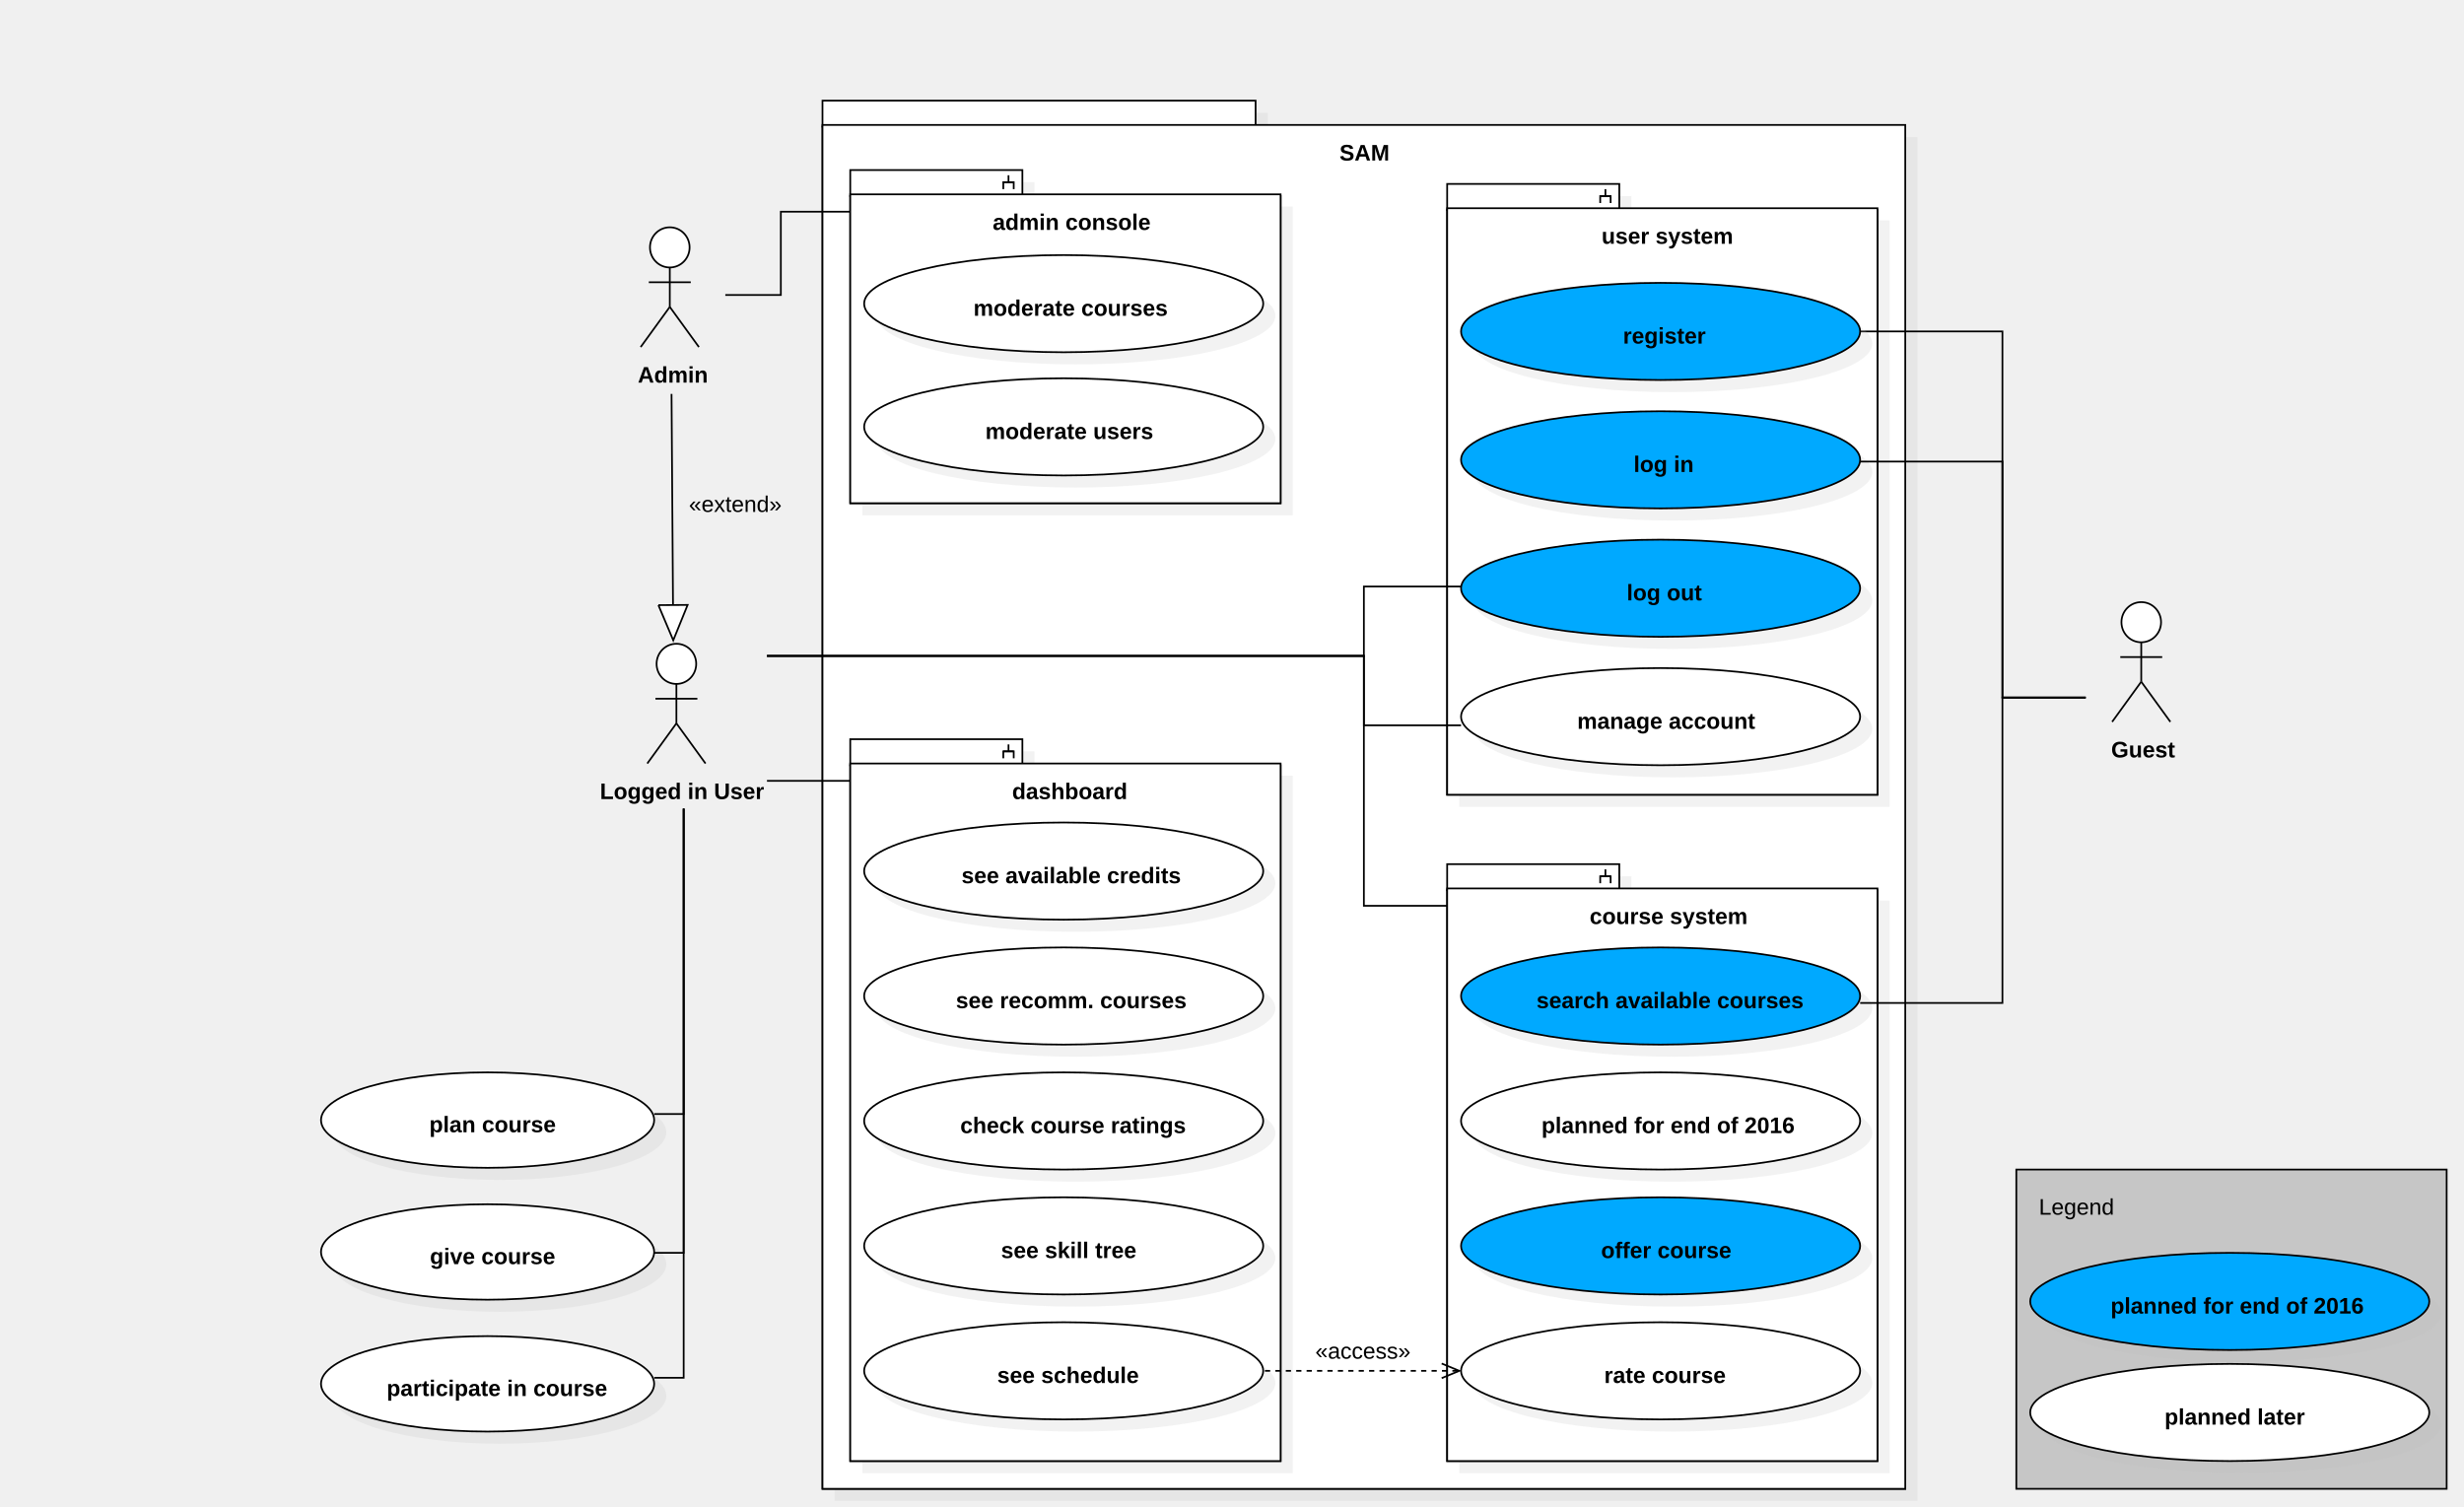
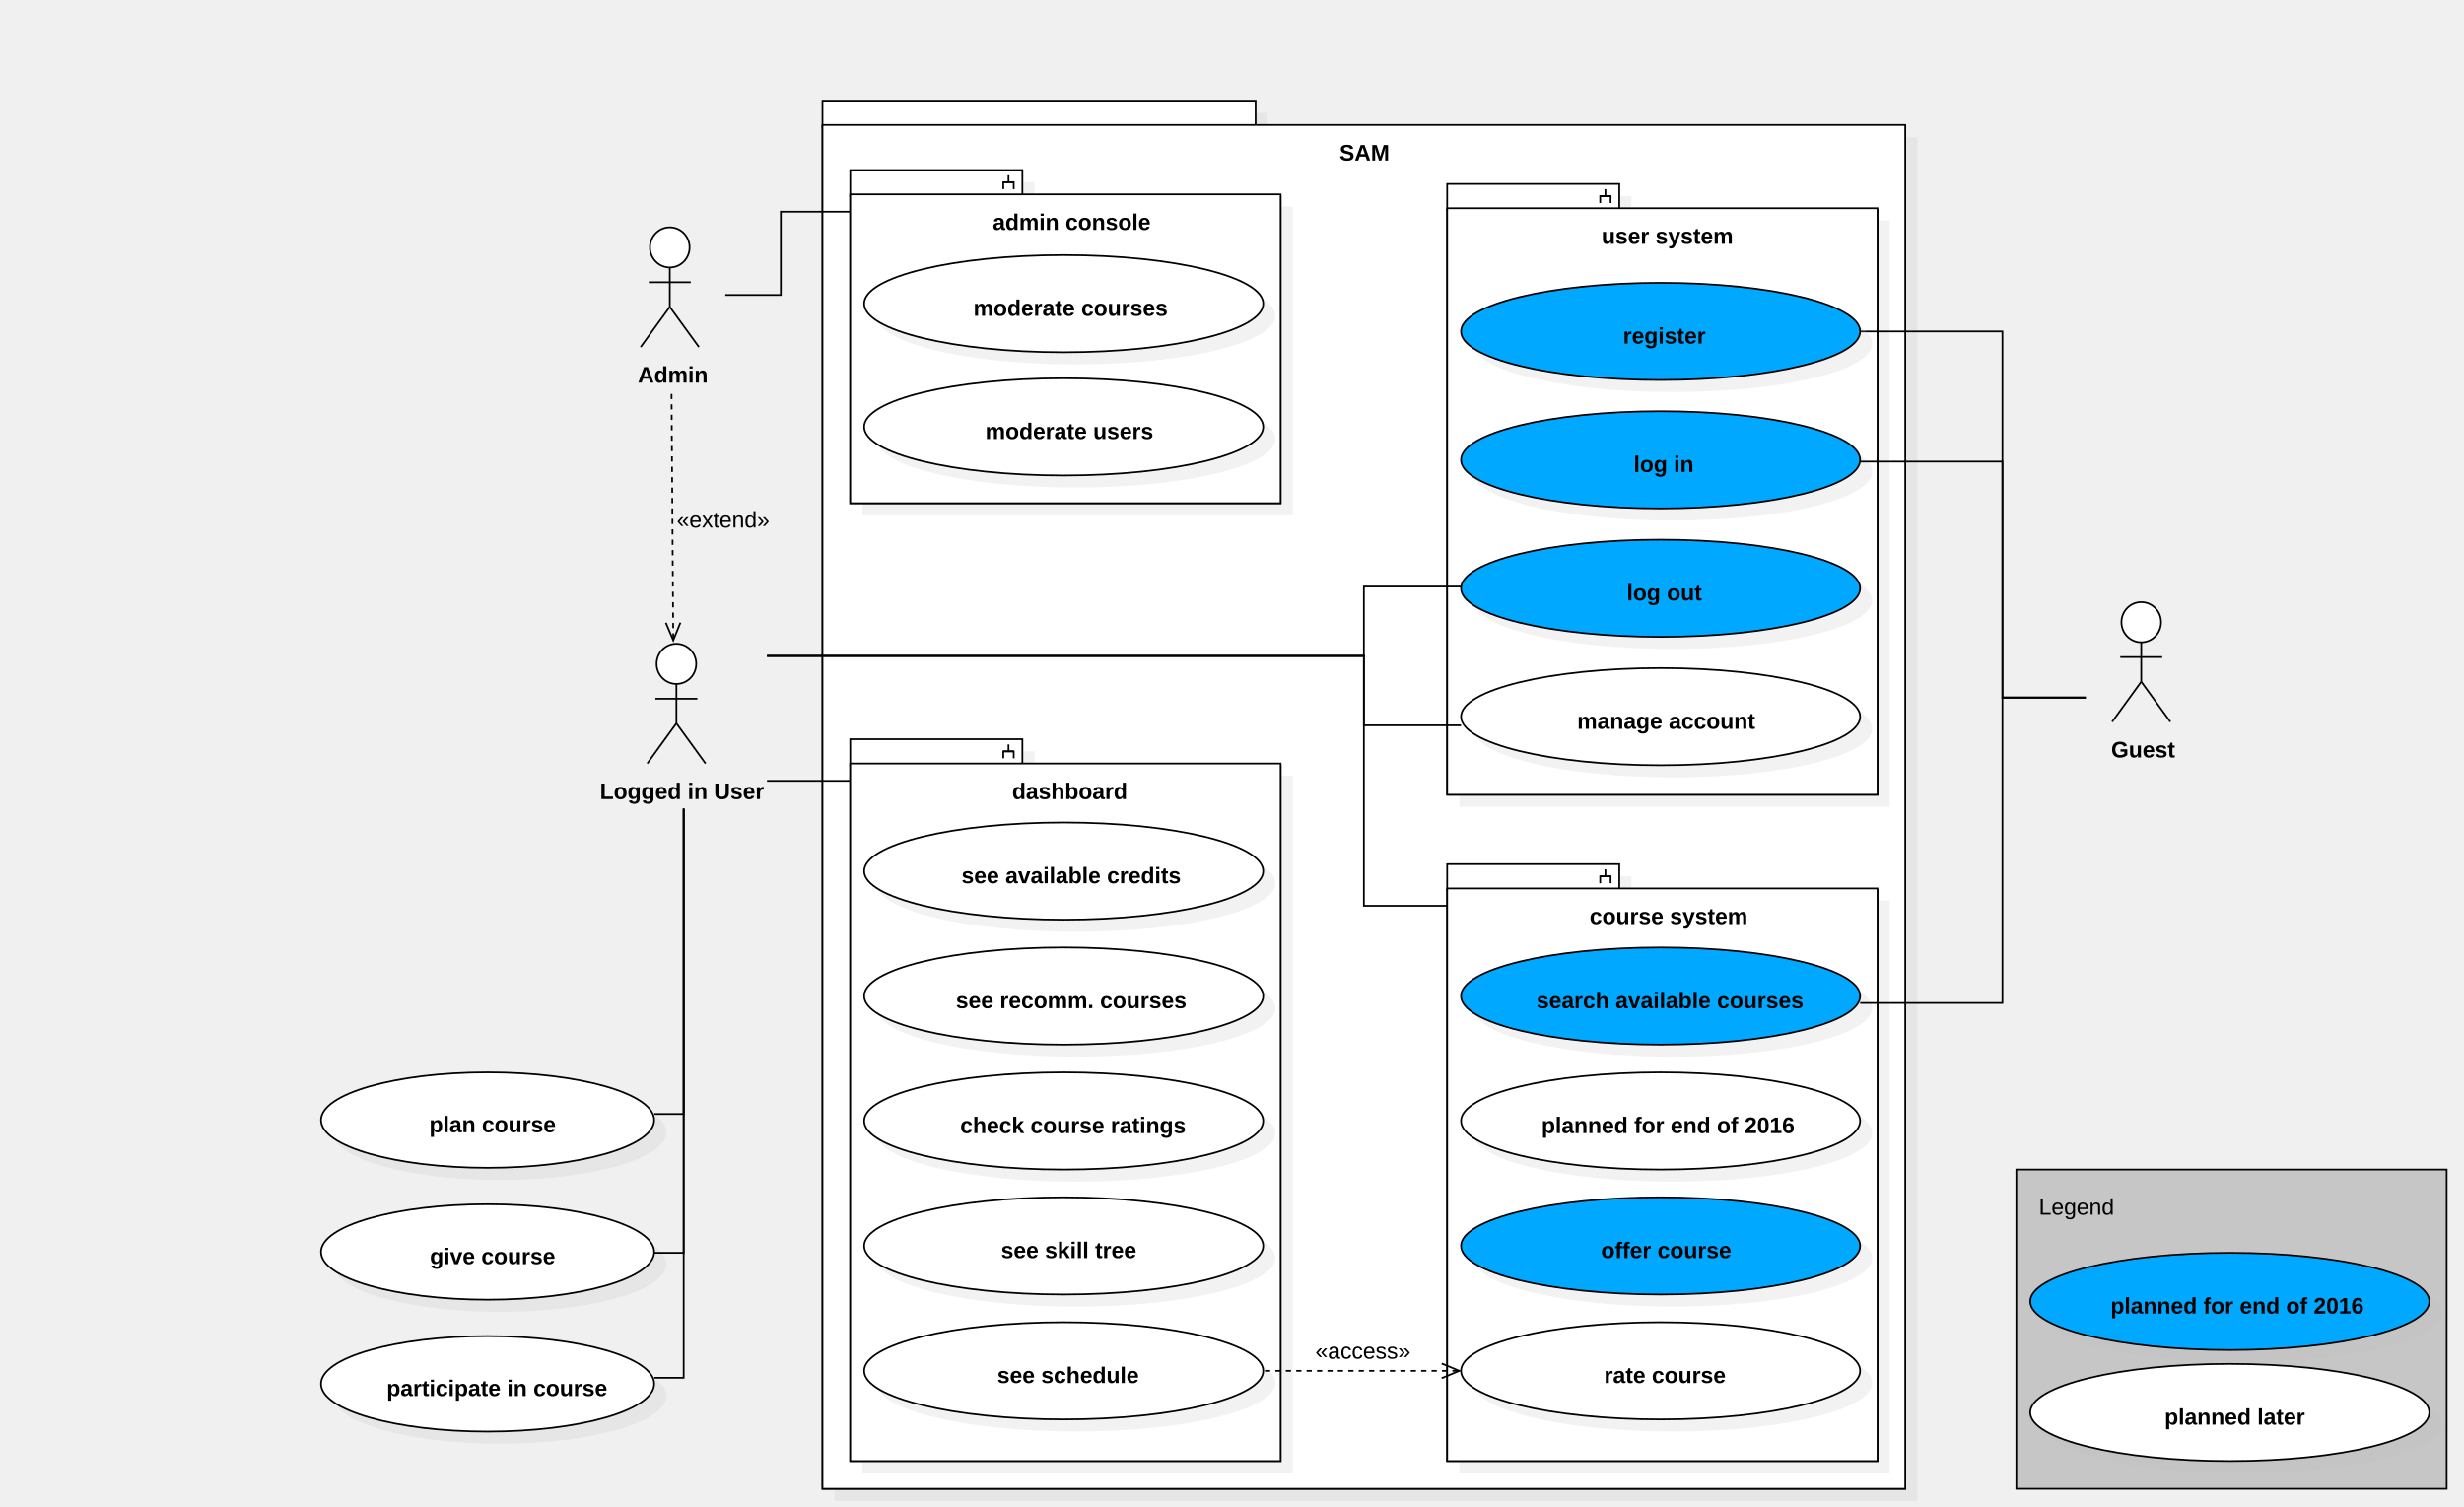
<svg xmlns="http://www.w3.org/2000/svg" version="1.1" width="1420" height="868">
  <defs />
  <g>
    <g transform="translate(10,10) scale(1,1)">
      <rect fill="#c6c6c6" stroke="none" x="1152" y="664" width="248" height="184" />
    </g>
    <g transform="translate(10,10) scale(1,1)">
      <path fill="none" stroke="#000000" d="M 1152 664 L 1400 664 L 1400 848 L 1152 848 L 1152 664 Z Z" stroke-miterlimit="10" />
    </g>
    <g transform="translate(10,10) scale(1,1)">
      <rect fill="#C0C0C0" stroke="none" x="471" y="55" width="249.6" height="15" opacity="0.2" />
    </g>
    <g transform="translate(10,10) scale(1,1)">
      <rect fill="#C0C0C0" stroke="none" x="471" y="69" width="624" height="786" opacity="0.2" />
    </g>
    <g transform="translate(10,10) scale(1,1)">
      <rect fill="#ffffff" stroke="none" x="464" y="63" width="624" height="785" />
    </g>
    <g transform="translate(10,10) scale(1,1)">
      <path fill="none" stroke="#000000" d="M 464 63 L 1088 63 L 1088 848 L 464 848 L 464 63 Z Z" stroke-miterlimit="10" />
    </g>
    <g transform="translate(10,10) scale(1,1)">
      <rect fill="#ffffff" stroke="none" x="464" y="48" width="249.6" height="15" />
    </g>
    <g transform="translate(10,10) scale(1,1)">
      <path fill="none" stroke="#000000" d="M 464 48 L 713.6 48 L 713.6 63 L 464 63 L 464 48 Z Z" stroke-miterlimit="10" />
    </g>
    <g transform="translate(10,10) scale(1,1)">
      <rect fill="#ffffff" stroke="none" x="464" y="62" width="624" height="786" />
    </g>
    <g transform="translate(10,10) scale(1,1)">
      <path fill="none" stroke="#000000" d="M 464 62 L 1088 62 L 1088 848 L 464 848 L 464 62 Z Z" stroke-miterlimit="10" />
    </g>
    <g transform="translate(10,10) scale(1,1)">
      <g>
        <path fill="none" stroke="none" />
        <text fill="#000000" stroke="none" font-family="Arial" font-size="13px" font-style="normal" font-weight="bold" text-decoration="none" x="761.915" y="82.5">SAM</text>
      </g>
    </g>
    <g transform="translate(10,10) scale(1,1)">
      <rect fill="#C0C0C0" stroke="none" x="831" y="495" width="99.2" height="15" opacity="0.2" />
    </g>
    <g transform="translate(10,10) scale(1,1)">
      <rect fill="#C0C0C0" stroke="none" x="831" y="509" width="248" height="330" opacity="0.2" />
    </g>
    <g transform="translate(10,10) scale(1,1)">
      <rect fill="#ffffff" stroke="none" x="824" y="503" width="248" height="329" />
    </g>
    <g transform="translate(10,10) scale(1,1)">
      <path fill="none" stroke="#000000" d="M 824 503 L 1072 503 L 1072 832 L 824 832 L 824 503 Z Z" stroke-miterlimit="10" />
    </g>
    <g transform="translate(10,10) scale(1,1)">
      <rect fill="#ffffff" stroke="none" x="824" y="488" width="99.2" height="15" />
    </g>
    <g transform="translate(10,10) scale(1,1)">
      <path fill="none" stroke="#000000" d="M 824 488 L 923.2 488 L 923.2 503 L 824 503 L 824 488 Z Z" stroke-miterlimit="10" />
    </g>
    <g transform="translate(10,10) scale(1,1)">
      <rect fill="#ffffff" stroke="none" x="824" y="502" width="248" height="330" />
    </g>
    <g transform="translate(10,10) scale(1,1)">
      <path fill="none" stroke="#000000" d="M 824 502 L 1072 502 L 1072 832 L 824 832 L 824 502 Z Z" stroke-miterlimit="10" />
    </g>
    <g transform="translate(10,10) scale(1,1)">
      <path fill="none" stroke="#000000" d="M 915.2 491 L 915.2 495" stroke-miterlimit="10" />
    </g>
    <g transform="translate(10,10) scale(1,1)">
      <path fill="none" stroke="#000000" d="M 912.2 499 L 912.2 495 L 918.2 495" stroke-miterlimit="10" />
    </g>
    <g transform="translate(10,10) scale(1,1)">
      <path fill="none" stroke="#000000" d="M 918.2 499 L 918.2 495 L 912.2 495" stroke-miterlimit="10" />
    </g>
    <g transform="translate(10,10) scale(1,1)">
      <g>
        <path fill="none" stroke="none" />
        <text fill="#000000" stroke="none" font-family="Arial" font-size="13px" font-style="normal" font-weight="bold" text-decoration="none" x="906.099" y="522.5">course system</text>
      </g>
    </g>
    <g transform="translate(10,10) scale(1,1)">
      <rect fill="#C0C0C0" stroke="none" x="831" y="103" width="99.2" height="15" opacity="0.2" />
    </g>
    <g transform="translate(10,10) scale(1,1)">
      <rect fill="#C0C0C0" stroke="none" x="831" y="117" width="248" height="338" opacity="0.2" />
    </g>
    <g transform="translate(10,10) scale(1,1)">
      <rect fill="#ffffff" stroke="none" x="824" y="111" width="248" height="337" />
    </g>
    <g transform="translate(10,10) scale(1,1)">
      <path fill="none" stroke="#000000" d="M 824 111 L 1072 111 L 1072 448 L 824 448 L 824 111 Z Z" stroke-miterlimit="10" />
    </g>
    <g transform="translate(10,10) scale(1,1)">
      <rect fill="#ffffff" stroke="none" x="824" y="96" width="99.2" height="15" />
    </g>
    <g transform="translate(10,10) scale(1,1)">
      <path fill="none" stroke="#000000" d="M 824 96 L 923.2 96 L 923.2 111 L 824 111 L 824 96 Z Z" stroke-miterlimit="10" />
    </g>
    <g transform="translate(10,10) scale(1,1)">
      <rect fill="#ffffff" stroke="none" x="824" y="110" width="248" height="338" />
    </g>
    <g transform="translate(10,10) scale(1,1)">
      <path fill="none" stroke="#000000" d="M 824 110 L 1072 110 L 1072 448 L 824 448 L 824 110 Z Z" stroke-miterlimit="10" />
    </g>
    <g transform="translate(10,10) scale(1,1)">
      <path fill="none" stroke="#000000" d="M 915.2 99 L 915.2 103" stroke-miterlimit="10" />
    </g>
    <g transform="translate(10,10) scale(1,1)">
      <path fill="none" stroke="#000000" d="M 912.2 107 L 912.2 103 L 918.2 103" stroke-miterlimit="10" />
    </g>
    <g transform="translate(10,10) scale(1,1)">
      <path fill="none" stroke="#000000" d="M 918.2 107 L 918.2 103 L 912.2 103" stroke-miterlimit="10" />
    </g>
    <g transform="translate(10,10) scale(1,1)">
      <g>
        <path fill="none" stroke="none" />
        <text fill="#000000" stroke="none" font-family="Arial" font-size="13px" font-style="normal" font-weight="bold" text-decoration="none" x="912.964" y="130.5">user system</text>
      </g>
    </g>
    <g transform="translate(10,10) scale(1,1)">
      <path fill="#ffffff" stroke="none" d="M 368.397 372.57 C 368.397 366.18 373.507 361 379.809 361 C 386.112 361 391.221 366.18 391.221 372.57 C 391.221 378.96 386.112 384.14 379.809 384.14 C 373.507 384.14 368.397 378.96 368.397 372.57 Z" />
    </g>
    <g transform="translate(10,10) scale(1,1)">
      <path fill="none" stroke="#000000" d="M 368.397 372.57 C 368.397 366.18 373.507 361 379.809 361 C 386.112 361 391.221 366.18 391.221 372.57 C 391.221 378.96 386.112 384.14 379.809 384.14 C 373.507 384.14 368.397 378.96 368.397 372.57 Z" stroke-miterlimit="10" />
    </g>
    <g transform="translate(10,10) scale(1,1)">
      <path fill="none" stroke="#000000" d="M 379.809 384.14 L 379.809 406.86" stroke-miterlimit="10" />
    </g>
    <g transform="translate(10,10) scale(1,1)">
      <path fill="none" stroke="#000000" d="M 367.726 392.66 L 391.892 392.66" stroke-miterlimit="10" />
    </g>
    <g transform="translate(10,10) scale(1,1)">
      <path fill="none" stroke="#000000" d="M 379.809 406.86 L 363.027 430" stroke-miterlimit="10" />
    </g>
    <g transform="translate(10,10) scale(1,1)">
      <path fill="none" stroke="#000000" d="M 379.809 406.86 L 396.591 430" stroke-miterlimit="10" />
    </g>
    <g transform="translate(10,10) scale(1,1)">
      <g>
        <path fill="none" stroke="none" />
        <text fill="#000000" stroke="none" font-family="Arial" font-size="13px" font-style="normal" font-weight="bold" text-decoration="none" x="335.725" y="450.5">Logged in User</text>
      </g>
    </g>
    <g transform="translate(10,10) scale(1,1)">
      <path fill="#ffffff" stroke="none" d="M 1212.588 348.57 C 1212.588 342.18 1217.698 337 1224 337 C 1230.302 337 1235.412 342.18 1235.412 348.57 C 1235.412 354.96 1230.302 360.14 1224 360.14 C 1217.698 360.14 1212.588 354.96 1212.588 348.57 Z" />
    </g>
    <g transform="translate(10,10) scale(1,1)">
      <path fill="none" stroke="#000000" d="M 1212.588 348.57 C 1212.588 342.18 1217.698 337 1224 337 C 1230.302 337 1235.412 342.18 1235.412 348.57 C 1235.412 354.96 1230.302 360.14 1224 360.14 C 1217.698 360.14 1212.588 354.96 1212.588 348.57 Z" stroke-miterlimit="10" />
    </g>
    <g transform="translate(10,10) scale(1,1)">
      <path fill="none" stroke="#000000" d="M 1224 360.14 L 1224 382.86" stroke-miterlimit="10" />
    </g>
    <g transform="translate(10,10) scale(1,1)">
      <path fill="none" stroke="#000000" d="M 1211.917 368.66 L 1236.083 368.66" stroke-miterlimit="10" />
    </g>
    <g transform="translate(10,10) scale(1,1)">
      <path fill="none" stroke="#000000" d="M 1224 382.86 L 1207.218 406" stroke-miterlimit="10" />
    </g>
    <g transform="translate(10,10) scale(1,1)">
      <path fill="none" stroke="#000000" d="M 1224 382.86 L 1240.782 406" stroke-miterlimit="10" />
    </g>
    <g transform="translate(10,10) scale(1,1)">
      <g>
        <path fill="none" stroke="none" />
        <text fill="#000000" stroke="none" font-family="Arial" font-size="13px" font-style="normal" font-weight="bold" text-decoration="none" x="1206.658" y="426.5">Guest</text>
      </g>
    </g>
    <g transform="translate(10,10) scale(1,1)">
      <path fill="none" stroke="#000000" d="M 1192 392 L 1144 392 L 1144 181 L 1062 181" stroke-miterlimit="10" />
    </g>
    <g transform="translate(10,10) scale(1,1)">
      <path fill="#ffffff" stroke="none" d="M 364.588 132.57 C 364.588 126.18 369.698 121 376 121 C 382.302 121 387.412 126.18 387.412 132.57 C 387.412 138.96 382.302 144.14 376 144.14 C 369.698 144.14 364.588 138.96 364.588 132.57 Z" />
    </g>
    <g transform="translate(10,10) scale(1,1)">
      <path fill="none" stroke="#000000" d="M 364.588 132.57 C 364.588 126.18 369.698 121 376 121 C 382.302 121 387.412 126.18 387.412 132.57 C 387.412 138.96 382.302 144.14 376 144.14 C 369.698 144.14 364.588 138.96 364.588 132.57 Z" stroke-miterlimit="10" />
    </g>
    <g transform="translate(10,10) scale(1,1)">
      <path fill="none" stroke="#000000" d="M 376 144.14 L 376 166.86" stroke-miterlimit="10" />
    </g>
    <g transform="translate(10,10) scale(1,1)">
      <path fill="none" stroke="#000000" d="M 363.917 152.66 L 388.083 152.66" stroke-miterlimit="10" />
    </g>
    <g transform="translate(10,10) scale(1,1)">
      <path fill="none" stroke="#000000" d="M 376 166.86 L 359.218 190" stroke-miterlimit="10" />
    </g>
    <g transform="translate(10,10) scale(1,1)">
      <path fill="none" stroke="#000000" d="M 376 166.86 L 392.782 190" stroke-miterlimit="10" />
    </g>
    <g transform="translate(10,10) scale(1,1)">
      <g>
        <path fill="none" stroke="none" />
        <text fill="#000000" stroke="none" font-family="Arial" font-size="13px" font-style="normal" font-weight="bold" text-decoration="none" x="357.576" y="210.5">Admin</text>
      </g>
    </g>
    <g transform="translate(10,10) scale(1,1)">
-       <path fill="none" stroke="#000000" d="M 377 217 L 378 359" stroke-miterlimit="10" />
-     </g>
-     <g transform="translate(10,10) scale(1,1)">
-       <path fill="#FFFFFF" stroke="none" d="M 369.438 338.734 L 378 359 L 386.276 338.616" />
-     </g>
-     <g transform="translate(10,10) scale(1,1)">
-       <path fill="none" stroke="#000000" d="M 369.438 338.734 L 378 359 L 386.276 338.616 L 369.438 338.734" stroke-miterlimit="10" />
-     </g>
-     <g transform="translate(10,10) scale(1,1)">
-       <g>
-         <path fill="none" stroke="none" />
-         <text fill="#000000" stroke="none" font-family="Arial" font-size="13px" font-style="normal" font-weight="normal" text-decoration="none" x="387" y="285">«extend»</text>
-       </g>
-     </g>
-     <g transform="translate(10,10) scale(1,1)">
      <path fill="#C0C0C0" stroke="none" d="M 839 188 C 839 172.536 890.487 160 954 160 C 1017.513 160 1069 172.536 1069 188 C 1069 203.464 1017.513 216 954 216 C 890.487 216 839 203.464 839 188 Z" opacity="0.2" />
    </g>
    <g transform="translate(10,10) scale(1,1)">
      <path fill="#00a9ff" stroke="none" d="M 832 181 C 832 165.536 883.487 153 947 153 C 1010.513 153 1062 165.536 1062 181 C 1062 196.464 1010.513 209 947 209 C 883.487 209 832 196.464 832 181 Z" />
    </g>
    <g transform="translate(10,10) scale(1,1)">
      <path fill="none" stroke="#000000" d="M 832 181 C 832 165.536 883.487 153 947 153 C 1010.513 153 1062 165.536 1062 181 C 1062 196.464 1010.513 209 947 209 C 883.487 209 832 196.464 832 181 Z" stroke-miterlimit="10" />
    </g>
    <g transform="translate(10,10) scale(1,1)">
      <g>
        <path fill="none" stroke="none" />
        <text fill="#000000" stroke="none" font-family="Arial" font-size="13px" font-style="normal" font-weight="bold" text-decoration="none" x="925.326" y="188">register</text>
      </g>
    </g>
    <g transform="translate(10,10) scale(1,1)">
      <path fill="#C0C0C0" stroke="none" d="M 839 262 C 839 246.536 890.487 234 954 234 C 1017.513 234 1069 246.536 1069 262 C 1069 277.464 1017.513 290 954 290 C 890.487 290 839 277.464 839 262 Z" opacity="0.2" />
    </g>
    <g transform="translate(10,10) scale(1,1)">
      <path fill="#00a9ff" stroke="none" d="M 832 255 C 832 239.536 883.487 227 947 227 C 1010.513 227 1062 239.536 1062 255 C 1062 270.464 1010.513 283 947 283 C 883.487 283 832 270.464 832 255 Z" />
    </g>
    <g transform="translate(10,10) scale(1,1)">
      <path fill="none" stroke="#000000" d="M 832 255 C 832 239.536 883.487 227 947 227 C 1010.513 227 1062 239.536 1062 255 C 1062 270.464 1010.513 283 947 283 C 883.487 283 832 270.464 832 255 Z" stroke-miterlimit="10" />
    </g>
    <g transform="translate(10,10) scale(1,1)">
      <g>
        <path fill="none" stroke="none" />
        <text fill="#000000" stroke="none" font-family="Arial" font-size="13px" font-style="normal" font-weight="bold" text-decoration="none" x="931.461" y="262">log in</text>
      </g>
    </g>
    <g transform="translate(10,10) scale(1,1)">
      <path fill="#C0C0C0" stroke="none" d="M 839 336 C 839 320.536 890.487 308 954 308 C 1017.513 308 1069 320.536 1069 336 C 1069 351.464 1017.513 364 954 364 C 890.487 364 839 351.464 839 336 Z" opacity="0.2" />
    </g>
    <g transform="translate(10,10) scale(1,1)">
      <path fill="#00a9ff" stroke="none" d="M 832 329 C 832 313.536 883.487 301 947 301 C 1010.513 301 1062 313.536 1062 329 C 1062 344.464 1010.513 357 947 357 C 883.487 357 832 344.464 832 329 Z" />
    </g>
    <g transform="translate(10,10) scale(1,1)">
      <path fill="none" stroke="#000000" d="M 832 329 C 832 313.536 883.487 301 947 301 C 1010.513 301 1062 313.536 1062 329 C 1062 344.464 1010.513 357 947 357 C 883.487 357 832 344.464 832 329 Z" stroke-miterlimit="10" />
    </g>
    <g transform="translate(10,10) scale(1,1)">
      <g>
        <path fill="none" stroke="none" />
        <text fill="#000000" stroke="none" font-family="Arial" font-size="13px" font-style="normal" font-weight="bold" text-decoration="none" x="927.484" y="336">log out</text>
      </g>
    </g>
    <g transform="translate(10,10) scale(1,1)">
      <path fill="#C0C0C0" stroke="none" d="M 839 410 C 839 394.536 890.487 382 954 382 C 1017.513 382 1069 394.536 1069 410 C 1069 425.464 1017.513 438 954 438 C 890.487 438 839 425.464 839 410 Z" opacity="0.2" />
    </g>
    <g transform="translate(10,10) scale(1,1)">
      <path fill="#ffffff" stroke="none" d="M 832 403 C 832 387.536 883.487 375 947 375 C 1010.513 375 1062 387.536 1062 403 C 1062 418.464 1010.513 431 947 431 C 883.487 431 832 418.464 832 403 Z" />
    </g>
    <g transform="translate(10,10) scale(1,1)">
      <path fill="none" stroke="#000000" d="M 832 403 C 832 387.536 883.487 375 947 375 C 1010.513 375 1062 387.536 1062 403 C 1062 418.464 1010.513 431 947 431 C 883.487 431 832 418.464 832 403 Z" stroke-miterlimit="10" />
    </g>
    <g transform="translate(10,10) scale(1,1)">
      <g>
        <path fill="none" stroke="none" />
        <text fill="#000000" stroke="none" font-family="Arial" font-size="13px" font-style="normal" font-weight="bold" text-decoration="none" x="898.939" y="410">manage account</text>
      </g>
    </g>
    <g transform="translate(10,10) scale(1,1)">
      <path fill="#C0C0C0" stroke="none" d="M 839 571 C 839 555.536 890.487 543 954 543 C 1017.513 543 1069 555.536 1069 571 C 1069 586.464 1017.513 599 954 599 C 890.487 599 839 586.464 839 571 Z" opacity="0.2" />
    </g>
    <g transform="translate(10,10) scale(1,1)">
      <path fill="#00a9ff" stroke="none" d="M 832 564 C 832 548.536 883.487 536 947 536 C 1010.513 536 1062 548.536 1062 564 C 1062 579.464 1010.513 592 947 592 C 883.487 592 832 579.464 832 564 Z" />
    </g>
    <g transform="translate(10,10) scale(1,1)">
      <path fill="none" stroke="#000000" d="M 832 564 C 832 548.536 883.487 536 947 536 C 1010.513 536 1062 548.536 1062 564 C 1062 579.464 1010.513 592 947 592 C 883.487 592 832 579.464 832 564 Z" stroke-miterlimit="10" />
    </g>
    <g transform="translate(10,10) scale(1,1)">
      <g>
        <path fill="none" stroke="none" />
        <text fill="#000000" stroke="none" font-family="Arial" font-size="13px" font-style="normal" font-weight="bold" text-decoration="none" x="875.462" y="571">search available courses</text>
      </g>
    </g>
    <g transform="translate(10,10) scale(1,1)">
      <path fill="#C0C0C0" stroke="none" d="M 839 643 C 839 627.536 890.487 615 954 615 C 1017.513 615 1069 627.536 1069 643 C 1069 658.464 1017.513 671 954 671 C 890.487 671 839 658.464 839 643 Z" opacity="0.2" />
    </g>
    <g transform="translate(10,10) scale(1,1)">
      <path fill="#ffffff" stroke="none" d="M 832 636 C 832 620.536 883.487 608 947 608 C 1010.513 608 1062 620.536 1062 636 C 1062 651.464 1010.513 664 947 664 C 883.487 664 832 651.464 832 636 Z" />
    </g>
    <g transform="translate(10,10) scale(1,1)">
      <path fill="none" stroke="#000000" d="M 832 636 C 832 620.536 883.487 608 947 608 C 1010.513 608 1062 620.536 1062 636 C 1062 651.464 1010.513 664 947 664 C 883.487 664 832 651.464 832 636 Z" stroke-miterlimit="10" />
    </g>
    <g transform="translate(10,10) scale(1,1)">
      <g>
        <path fill="none" stroke="none" />
        <text fill="#000000" stroke="none" font-family="Arial" font-size="13px" font-style="normal" font-weight="bold" text-decoration="none" x="878.331" y="643">planned for end of 2016</text>
      </g>
    </g>
    <g transform="translate(10,10) scale(1,1)">
      <path fill="#C0C0C0" stroke="none" d="M 839 715 C 839 699.536 890.487 687 954 687 C 1017.513 687 1069 699.536 1069 715 C 1069 730.464 1017.513 743 954 743 C 890.487 743 839 730.464 839 715 Z" opacity="0.2" />
    </g>
    <g transform="translate(10,10) scale(1,1)">
      <path fill="#00a9ff" stroke="none" d="M 832 708 C 832 692.536 883.487 680 947 680 C 1010.513 680 1062 692.536 1062 708 C 1062 723.464 1010.513 736 947 736 C 883.487 736 832 723.464 832 708 Z" />
    </g>
    <g transform="translate(10,10) scale(1,1)">
      <path fill="none" stroke="#000000" d="M 832 708 C 832 692.536 883.487 680 947 680 C 1010.513 680 1062 692.536 1062 708 C 1062 723.464 1010.513 736 947 736 C 883.487 736 832 723.464 832 708 Z" stroke-miterlimit="10" />
    </g>
    <g transform="translate(10,10) scale(1,1)">
      <g>
        <path fill="none" stroke="none" />
        <text fill="#000000" stroke="none" font-family="Arial" font-size="13px" font-style="normal" font-weight="bold" text-decoration="none" x="912.678" y="715">offer course</text>
      </g>
    </g>
    <g transform="translate(10,10) scale(1,1)">
      <path fill="#C0C0C0" stroke="none" d="M 839 787 C 839 771.536 890.487 759 954 759 C 1017.513 759 1069 771.536 1069 787 C 1069 802.464 1017.513 815 954 815 C 890.487 815 839 802.464 839 787 Z" opacity="0.2" />
    </g>
    <g transform="translate(10,10) scale(1,1)">
      <path fill="#ffffff" stroke="none" d="M 832 780 C 832 764.536 883.487 752 947 752 C 1010.513 752 1062 764.536 1062 780 C 1062 795.464 1010.513 808 947 808 C 883.487 808 832 795.464 832 780 Z" />
    </g>
    <g transform="translate(10,10) scale(1,1)">
      <path fill="none" stroke="#000000" d="M 832 780 C 832 764.536 883.487 752 947 752 C 1010.513 752 1062 764.536 1062 780 C 1062 795.464 1010.513 808 947 808 C 883.487 808 832 795.464 832 780 Z" stroke-miterlimit="10" />
    </g>
    <g transform="translate(10,10) scale(1,1)">
      <g>
        <path fill="none" stroke="none" />
        <text fill="#000000" stroke="none" font-family="Arial" font-size="13px" font-style="normal" font-weight="bold" text-decoration="none" x="914.484" y="787">rate course</text>
      </g>
    </g>
    <g transform="translate(10,10) scale(1,1)">
      <path fill="none" stroke="#000000" d="M 1192 392 L 1144 392 L 1144 568 L 1062 568" stroke-miterlimit="10" />
    </g>
    <g transform="translate(10,10) scale(1,1)">
      <rect fill="#C0C0C0" stroke="none" x="487" y="423" width="99.2" height="15" opacity="0.2" />
    </g>
    <g transform="translate(10,10) scale(1,1)">
      <rect fill="#C0C0C0" stroke="none" x="487" y="437" width="248" height="402" opacity="0.2" />
    </g>
    <g transform="translate(10,10) scale(1,1)">
      <rect fill="#ffffff" stroke="none" x="480" y="431" width="248" height="401" />
    </g>
    <g transform="translate(10,10) scale(1,1)">
      <path fill="none" stroke="#000000" d="M 480 431 L 728 431 L 728 832 L 480 832 L 480 431 Z Z" stroke-miterlimit="10" />
    </g>
    <g transform="translate(10,10) scale(1,1)">
      <rect fill="#ffffff" stroke="none" x="480" y="416" width="99.2" height="15" />
    </g>
    <g transform="translate(10,10) scale(1,1)">
      <path fill="none" stroke="#000000" d="M 480 416 L 579.2 416 L 579.2 431 L 480 431 L 480 416 Z Z" stroke-miterlimit="10" />
    </g>
    <g transform="translate(10,10) scale(1,1)">
      <rect fill="#ffffff" stroke="none" x="480" y="430" width="248" height="402" />
    </g>
    <g transform="translate(10,10) scale(1,1)">
      <path fill="none" stroke="#000000" d="M 480 430 L 728 430 L 728 832 L 480 832 L 480 430 Z Z" stroke-miterlimit="10" />
    </g>
    <g transform="translate(10,10) scale(1,1)">
      <path fill="none" stroke="#000000" d="M 571.2 419 L 571.2 423" stroke-miterlimit="10" />
    </g>
    <g transform="translate(10,10) scale(1,1)">
      <path fill="none" stroke="#000000" d="M 568.2 427 L 568.2 423 L 574.2 423" stroke-miterlimit="10" />
    </g>
    <g transform="translate(10,10) scale(1,1)">
      <path fill="none" stroke="#000000" d="M 574.2 427 L 574.2 423 L 568.2 423" stroke-miterlimit="10" />
    </g>
    <g transform="translate(10,10) scale(1,1)">
      <g>
        <path fill="none" stroke="none" />
        <text fill="#000000" stroke="none" font-family="Arial" font-size="13px" font-style="normal" font-weight="bold" text-decoration="none" x="573.281" y="450.5">dashboard</text>
      </g>
    </g>
    <g transform="translate(10,10) scale(1,1)">
      <path fill="#C0C0C0" stroke="none" d="M 495 787 C 495 771.536 546.487 759 610 759 C 673.513 759 725 771.536 725 787 C 725 802.464 673.513 815 610 815 C 546.487 815 495 802.464 495 787 Z" opacity="0.2" />
    </g>
    <g transform="translate(10,10) scale(1,1)">
      <path fill="#ffffff" stroke="none" d="M 488 780 C 488 764.536 539.487 752 603 752 C 666.513 752 718 764.536 718 780 C 718 795.464 666.513 808 603 808 C 539.487 808 488 795.464 488 780 Z" />
    </g>
    <g transform="translate(10,10) scale(1,1)">
      <path fill="none" stroke="#000000" d="M 488 780 C 488 764.536 539.487 752 603 752 C 666.513 752 718 764.536 718 780 C 718 795.464 666.513 808 603 808 C 539.487 808 488 795.464 488 780 Z" stroke-miterlimit="10" />
    </g>
    <g transform="translate(10,10) scale(1,1)">
      <g>
        <path fill="none" stroke="none" />
        <text fill="#000000" stroke="none" font-family="Arial" font-size="13px" font-style="normal" font-weight="bold" text-decoration="none" x="564.695" y="787">see schedule</text>
      </g>
    </g>
    <g transform="translate(10,10) scale(1,1)">
      <path fill="#C0C0C0" stroke="none" d="M 495 715 C 495 699.536 546.487 687 610 687 C 673.513 687 725 699.536 725 715 C 725 730.464 673.513 743 610 743 C 546.487 743 495 730.464 495 715 Z" opacity="0.2" />
    </g>
    <g transform="translate(10,10) scale(1,1)">
      <path fill="#ffffff" stroke="none" d="M 488 708 C 488 692.536 539.487 680 603 680 C 666.513 680 718 692.536 718 708 C 718 723.464 666.513 736 603 736 C 539.487 736 488 723.464 488 708 Z" />
    </g>
    <g transform="translate(10,10) scale(1,1)">
      <path fill="none" stroke="#000000" d="M 488 708 C 488 692.536 539.487 680 603 680 C 666.513 680 718 692.536 718 708 C 718 723.464 666.513 736 603 736 C 539.487 736 488 723.464 488 708 Z" stroke-miterlimit="10" />
    </g>
    <g transform="translate(10,10) scale(1,1)">
      <g>
        <path fill="none" stroke="none" />
        <text fill="#000000" stroke="none" font-family="Arial" font-size="13px" font-style="normal" font-weight="bold" text-decoration="none" x="566.875" y="715">see skill tree</text>
      </g>
    </g>
    <g transform="translate(10,10) scale(1,1)">
      <path fill="#C0C0C0" stroke="none" d="M 495 643 C 495 627.536 546.487 615 610 615 C 673.513 615 725 627.536 725 643 C 725 658.464 673.513 671 610 671 C 546.487 671 495 658.464 495 643 Z" opacity="0.2" />
    </g>
    <g transform="translate(10,10) scale(1,1)">
      <path fill="#ffffff" stroke="none" d="M 488 636 C 488 620.536 539.487 608 603 608 C 666.513 608 718 620.536 718 636 C 718 651.464 666.513 664 603 664 C 539.487 664 488 651.464 488 636 Z" />
    </g>
    <g transform="translate(10,10) scale(1,1)">
      <path fill="none" stroke="#000000" d="M 488 636 C 488 620.536 539.487 608 603 608 C 666.513 608 718 620.536 718 636 C 718 651.464 666.513 664 603 664 C 539.487 664 488 651.464 488 636 Z" stroke-miterlimit="10" />
    </g>
    <g transform="translate(10,10) scale(1,1)">
      <g>
        <path fill="none" stroke="none" />
        <text fill="#000000" stroke="none" font-family="Arial" font-size="13px" font-style="normal" font-weight="bold" text-decoration="none" x="543.389" y="643">check course ratings</text>
      </g>
    </g>
    <g transform="translate(10,10) scale(1,1)">
      <path fill="none" stroke="#000000" d="M 432 440 L 480 440" stroke-miterlimit="10" />
    </g>
    <g transform="translate(10,10) scale(1,1)">
      <path fill="#C0C0C0" stroke="none" d="M 495 571 C 495 555.536 546.487 543 610 543 C 673.513 543 725 555.536 725 571 C 725 586.464 673.513 599 610 599 C 546.487 599 495 586.464 495 571 Z" opacity="0.2" />
    </g>
    <g transform="translate(10,10) scale(1,1)">
      <path fill="#ffffff" stroke="none" d="M 488 564 C 488 548.536 539.487 536 603 536 C 666.513 536 718 548.536 718 564 C 718 579.464 666.513 592 603 592 C 539.487 592 488 579.464 488 564 Z" />
    </g>
    <g transform="translate(10,10) scale(1,1)">
      <path fill="none" stroke="#000000" d="M 488 564 C 488 548.536 539.487 536 603 536 C 666.513 536 718 548.536 718 564 C 718 579.464 666.513 592 603 592 C 539.487 592 488 579.464 488 564 Z" stroke-miterlimit="10" />
    </g>
    <g transform="translate(10,10) scale(1,1)">
      <g>
        <path fill="none" stroke="none" />
        <text fill="#000000" stroke="none" font-family="Arial" font-size="13px" font-style="normal" font-weight="bold" text-decoration="none" x="540.869" y="571">see recomm. courses</text>
      </g>
    </g>
    <g transform="translate(10,10) scale(1,1)">
      <rect fill="#C0C0C0" stroke="none" x="487" y="95" width="99.2" height="15" opacity="0.2" />
    </g>
    <g transform="translate(10,10) scale(1,1)">
      <rect fill="#C0C0C0" stroke="none" x="487" y="109" width="248" height="178" opacity="0.2" />
    </g>
    <g transform="translate(10,10) scale(1,1)">
      <rect fill="#ffffff" stroke="none" x="480" y="103" width="248" height="177" />
    </g>
    <g transform="translate(10,10) scale(1,1)">
      <path fill="none" stroke="#000000" d="M 480 103 L 728 103 L 728 280 L 480 280 L 480 103 Z Z" stroke-miterlimit="10" />
    </g>
    <g transform="translate(10,10) scale(1,1)">
      <rect fill="#ffffff" stroke="none" x="480" y="88" width="99.2" height="15" />
    </g>
    <g transform="translate(10,10) scale(1,1)">
      <path fill="none" stroke="#000000" d="M 480 88 L 579.2 88 L 579.2 103 L 480 103 L 480 88 Z Z" stroke-miterlimit="10" />
    </g>
    <g transform="translate(10,10) scale(1,1)">
      <rect fill="#ffffff" stroke="none" x="480" y="102" width="248" height="178" />
    </g>
    <g transform="translate(10,10) scale(1,1)">
      <path fill="none" stroke="#000000" d="M 480 102 L 728 102 L 728 280 L 480 280 L 480 102 Z Z" stroke-miterlimit="10" />
    </g>
    <g transform="translate(10,10) scale(1,1)">
      <path fill="none" stroke="#000000" d="M 571.2 91 L 571.2 95" stroke-miterlimit="10" />
    </g>
    <g transform="translate(10,10) scale(1,1)">
      <path fill="none" stroke="#000000" d="M 568.2 99 L 568.2 95 L 574.2 95" stroke-miterlimit="10" />
    </g>
    <g transform="translate(10,10) scale(1,1)">
      <path fill="none" stroke="#000000" d="M 574.2 99 L 574.2 95 L 568.2 95" stroke-miterlimit="10" />
    </g>
    <g transform="translate(10,10) scale(1,1)">
      <g>
        <path fill="none" stroke="none" />
        <text fill="#000000" stroke="none" font-family="Arial" font-size="13px" font-style="normal" font-weight="bold" text-decoration="none" x="562.086" y="122.5">admin console</text>
      </g>
    </g>
    <g transform="translate(10,10) scale(1,1)">
      <path fill="#C0C0C0" stroke="none" d="M 495 243 C 495 227.536 546.487 215 610 215 C 673.513 215 725 227.536 725 243 C 725 258.464 673.513 271 610 271 C 546.487 271 495 258.464 495 243 Z" opacity="0.2" />
    </g>
    <g transform="translate(10,10) scale(1,1)">
      <path fill="#ffffff" stroke="none" d="M 488 236 C 488 220.536 539.487 208 603 208 C 666.513 208 718 220.536 718 236 C 718 251.464 666.513 264 603 264 C 539.487 264 488 251.464 488 236 Z" />
    </g>
    <g transform="translate(10,10) scale(1,1)">
      <path fill="none" stroke="#000000" d="M 488 236 C 488 220.536 539.487 208 603 208 C 666.513 208 718 220.536 718 236 C 718 251.464 666.513 264 603 264 C 539.487 264 488 251.464 488 236 Z" stroke-miterlimit="10" />
    </g>
    <g transform="translate(10,10) scale(1,1)">
      <g>
        <path fill="none" stroke="none" />
        <text fill="#000000" stroke="none" font-family="Arial" font-size="13px" font-style="normal" font-weight="bold" text-decoration="none" x="557.84" y="243">moderate users</text>
      </g>
    </g>
    <g transform="translate(10,10) scale(1,1)">
      <path fill="#C0C0C0" stroke="none" d="M 495 172 C 495 156.536 546.487 144 610 144 C 673.513 144 725 156.536 725 172 C 725 187.464 673.513 200 610 200 C 546.487 200 495 187.464 495 172 Z" opacity="0.2" />
    </g>
    <g transform="translate(10,10) scale(1,1)">
      <path fill="#ffffff" stroke="none" d="M 488 165 C 488 149.536 539.487 137 603 137 C 666.513 137 718 149.536 718 165 C 718 180.464 666.513 193 603 193 C 539.487 193 488 180.464 488 165 Z" />
    </g>
    <g transform="translate(10,10) scale(1,1)">
      <path fill="none" stroke="#000000" d="M 488 165 C 488 149.536 539.487 137 603 137 C 666.513 137 718 149.536 718 165 C 718 180.464 666.513 193 603 193 C 539.487 193 488 180.464 488 165 Z" stroke-miterlimit="10" />
    </g>
    <g transform="translate(10,10) scale(1,1)">
      <g>
        <path fill="none" stroke="none" />
        <text fill="#000000" stroke="none" font-family="Arial" font-size="13px" font-style="normal" font-weight="bold" text-decoration="none" x="550.975" y="172">moderate courses</text>
      </g>
    </g>
    <g transform="translate(10,10) scale(1,1)">
      <path fill="none" stroke="#000000" d="M 432 368 L 776 368 L 776 328 L 832 328" stroke-miterlimit="10" />
    </g>
    <g transform="translate(10,10) scale(1,1)">
      <path fill="none" stroke="#000000" d="M 432 368 L 776 368 L 776 408 L 832 408" stroke-miterlimit="10" />
    </g>
    <g transform="translate(10,10) scale(1,1)">
      <path fill="none" stroke="#000000" d="M 432 368 L 776 368 L 776 512 L 824 512" stroke-miterlimit="10" />
    </g>
    <g transform="translate(10,10) scale(1,1)">
      <path fill="none" stroke="#000000" d="M 408 160 L 440 160 L 440 112 L 480 112" stroke-miterlimit="10" />
    </g>
    <g transform="translate(10,10) scale(1,1)">
      <path fill="#C0C0C0" stroke="none" d="M 495 499 C 495 483.536 546.487 471 610 471 C 673.513 471 725 483.536 725 499 C 725 514.464 673.513 527 610 527 C 546.487 527 495 514.464 495 499 Z" opacity="0.2" />
    </g>
    <g transform="translate(10,10) scale(1,1)">
      <path fill="#ffffff" stroke="none" d="M 488 492 C 488 476.536 539.487 464 603 464 C 666.513 464 718 476.536 718 492 C 718 507.464 666.513 520 603 520 C 539.487 520 488 507.464 488 492 Z" />
    </g>
    <g transform="translate(10,10) scale(1,1)">
      <path fill="none" stroke="#000000" d="M 488 492 C 488 476.536 539.487 464 603 464 C 666.513 464 718 476.536 718 492 C 718 507.464 666.513 520 603 520 C 539.487 520 488 507.464 488 492 Z" stroke-miterlimit="10" />
    </g>
    <g transform="translate(10,10) scale(1,1)">
      <g>
        <path fill="none" stroke="none" />
        <text fill="#000000" stroke="none" font-family="Arial" font-size="13px" font-style="normal" font-weight="bold" text-decoration="none" x="544.106" y="499">see available credits</text>
      </g>
    </g>
    <g transform="translate(10,10) scale(1,1)">
      <path fill="none" stroke="#000000" d="M 1062 256 L 1144 256 L 1144 392 L 1192 392" stroke-miterlimit="10" />
    </g>
    <g transform="translate(10,10) scale(1,1)">
      <path fill="none" stroke="#000000" d="M 719 780 L 831 780" stroke-miterlimit="10" stroke-dasharray="3" />
    </g>
    <g transform="translate(10,10) scale(1,1)">
      <path fill="none" stroke="#000000" d="M 820.837 784.21 L 831 780 L 820.837 775.79" stroke-miterlimit="10" />
    </g>
    <g transform="translate(10,10) scale(1,1)">
      <g>
        <path fill="none" stroke="none" />
        <text fill="#000000" stroke="none" font-family="Arial" font-size="13px" font-style="normal" font-weight="normal" text-decoration="none" x="748" y="773">«access»</text>
      </g>
    </g>
    <g transform="translate(10,10) scale(1,1)">
      <path fill="#C0C0C0" stroke="none" d="M 182 718.5 C 182 703.312 224.981 691 278 691 C 331.019 691 374 703.312 374 718.5 C 374 733.688 331.019 746 278 746 C 224.981 746 182 733.688 182 718.5 Z" opacity="0.2" />
    </g>
    <g transform="translate(10,10) scale(1,1)">
      <path fill="#ffffff" stroke="none" d="M 175 711.5 C 175 696.312 217.981 684 271 684 C 324.019 684 367 696.312 367 711.5 C 367 726.688 324.019 739 271 739 C 217.981 739 175 726.688 175 711.5 Z" />
    </g>
    <g transform="translate(10,10) scale(1,1)">
      <path fill="none" stroke="#000000" d="M 175 711.5 C 175 696.312 217.981 684 271 684 C 324.019 684 367 696.312 367 711.5 C 367 726.688 324.019 739 271 739 C 217.981 739 175 726.688 175 711.5 Z" stroke-miterlimit="10" />
    </g>
    <g transform="translate(10,10) scale(1,1)">
      <g>
        <path fill="none" stroke="none" />
        <text fill="#000000" stroke="none" font-family="Arial" font-size="13px" font-style="normal" font-weight="bold" text-decoration="none" x="237.76" y="718.5">give course</text>
      </g>
    </g>
    <g transform="translate(10,10) scale(1,1)">
      <path fill="#C0C0C0" stroke="none" d="M 182 642.5 C 182 627.312 224.981 615 278 615 C 331.019 615 374 627.312 374 642.5 C 374 657.688 331.019 670 278 670 C 224.981 670 182 657.688 182 642.5 Z" opacity="0.2" />
    </g>
    <g transform="translate(10,10) scale(1,1)">
      <path fill="#ffffff" stroke="none" d="M 175 635.5 C 175 620.312 217.981 608 271 608 C 324.019 608 367 620.312 367 635.5 C 367 650.688 324.019 663 271 663 C 217.981 663 175 650.688 175 635.5 Z" />
    </g>
    <g transform="translate(10,10) scale(1,1)">
      <path fill="none" stroke="#000000" d="M 175 635.5 C 175 620.312 217.981 608 271 608 C 324.019 608 367 620.312 367 635.5 C 367 650.688 324.019 663 271 663 C 217.981 663 175 650.688 175 635.5 Z" stroke-miterlimit="10" />
    </g>
    <g transform="translate(10,10) scale(1,1)">
      <g>
        <path fill="none" stroke="none" />
        <text fill="#000000" stroke="none" font-family="Arial" font-size="13px" font-style="normal" font-weight="bold" text-decoration="none" x="237.396" y="642.5">plan course</text>
      </g>
    </g>
    <g transform="translate(10,10) scale(1,1)">
      <path fill="#C0C0C0" stroke="none" d="M 182 794.5 C 182 779.312 224.981 767 278 767 C 331.019 767 374 779.312 374 794.5 C 374 809.688 331.019 822 278 822 C 224.981 822 182 809.688 182 794.5 Z" opacity="0.2" />
    </g>
    <g transform="translate(10,10) scale(1,1)">
      <path fill="#ffffff" stroke="none" d="M 175 787.5 C 175 772.312 217.981 760 271 760 C 324.019 760 367 772.312 367 787.5 C 367 802.688 324.019 815 271 815 C 217.981 815 175 802.688 175 787.5 Z" />
    </g>
    <g transform="translate(10,10) scale(1,1)">
      <path fill="none" stroke="#000000" d="M 175 787.5 C 175 772.312 217.981 760 271 760 C 324.019 760 367 772.312 367 787.5 C 367 802.688 324.019 815 271 815 C 217.981 815 175 802.688 175 787.5 Z" stroke-miterlimit="10" />
    </g>
    <g transform="translate(10,10) scale(1,1)">
      <g>
        <path fill="none" stroke="none" />
        <text fill="#000000" stroke="none" font-family="Arial" font-size="13px" font-style="normal" font-weight="bold" text-decoration="none" x="212.83" y="794.5">participate in course</text>
      </g>
    </g>
    <g transform="translate(10,10) scale(1,1)">
      <path fill="none" stroke="#000000" d="M 384 456 L 384 632 L 367 632" stroke-miterlimit="10" />
    </g>
    <g transform="translate(10,10) scale(1,1)">
      <path fill="none" stroke="#000000" d="M 384 456 L 384 712 L 367 712" stroke-miterlimit="10" />
    </g>
    <g transform="translate(10,10) scale(1,1)">
      <path fill="none" stroke="#000000" d="M 384 456 L 384 784 L 367 784" stroke-miterlimit="10" />
    </g>
    <g transform="translate(10,10) scale(1,1)">
      <path fill="#C0C0C0" stroke="none" d="M 1167 747 C 1167 731.536 1218.487 719 1282 719 C 1345.513 719 1397 731.536 1397 747 C 1397 762.464 1345.513 775 1282 775 C 1218.487 775 1167 762.464 1167 747 Z" opacity="0.2" />
    </g>
    <g transform="translate(10,10) scale(1,1)">
      <path fill="#00a9ff" stroke="none" d="M 1160 740 C 1160 724.536 1211.487 712 1275 712 C 1338.513 712 1390 724.536 1390 740 C 1390 755.464 1338.513 768 1275 768 C 1211.487 768 1160 755.464 1160 740 Z" />
    </g>
    <g transform="translate(10,10) scale(1,1)">
      <path fill="none" stroke="#000000" d="M 1160 740 C 1160 724.536 1211.487 712 1275 712 C 1338.513 712 1390 724.536 1390 740 C 1390 755.464 1338.513 768 1275 768 C 1211.487 768 1160 755.464 1160 740 Z" stroke-miterlimit="10" />
    </g>
    <g transform="translate(10,10) scale(1,1)">
      <g>
        <path fill="none" stroke="none" />
        <text fill="#000000" stroke="none" font-family="Arial" font-size="13px" font-style="normal" font-weight="bold" text-decoration="none" x="1206.331" y="747">planned for end of 2016</text>
      </g>
    </g>
    <g transform="translate(10,10) scale(1,1)">
      <path fill="#C0C0C0" stroke="none" d="M 1167 811 C 1167 795.536 1218.487 783 1282 783 C 1345.513 783 1397 795.536 1397 811 C 1397 826.464 1345.513 839 1282 839 C 1218.487 839 1167 826.464 1167 811 Z" opacity="0.2" />
    </g>
    <g transform="translate(10,10) scale(1,1)">
      <path fill="#ffffff" stroke="none" d="M 1160 804 C 1160 788.536 1211.487 776 1275 776 C 1338.513 776 1390 788.536 1390 804 C 1390 819.464 1338.513 832 1275 832 C 1211.487 832 1160 819.464 1160 804 Z" />
    </g>
    <g transform="translate(10,10) scale(1,1)">
      <path fill="none" stroke="#000000" d="M 1160 804 C 1160 788.536 1211.487 776 1275 776 C 1338.513 776 1390 788.536 1390 804 C 1390 819.464 1338.513 832 1275 832 C 1211.487 832 1160 819.464 1160 804 Z" stroke-miterlimit="10" />
    </g>
    <g transform="translate(10,10) scale(1,1)">
      <g>
        <path fill="none" stroke="none" />
        <text fill="#000000" stroke="none" font-family="Arial" font-size="13px" font-style="normal" font-weight="bold" text-decoration="none" x="1237.416" y="811">planned later</text>
      </g>
    </g>
    <g transform="translate(10,10) scale(1,1)">
      <g>
        <path fill="none" stroke="none" />
        <text fill="#000000" stroke="none" font-family="Arial" font-size="13px" font-style="normal" font-weight="normal" text-decoration="none" x="1165" y="690">Legend</text>
+       </g>
+     </g>
+     <g transform="translate(10,10) scale(1,1)">
+       <path fill="none" stroke="#000000" d="M 377 217 L 378 359" stroke-miterlimit="10" stroke-dasharray="3" />
+     </g>
+     <g transform="translate(10,10) scale(1,1)">
+       <path fill="none" stroke="#000000" d="M 373.719 348.867 L 378 359 L 382.138 348.808" stroke-miterlimit="10" />
+     </g>
+     <g transform="translate(10,10) scale(1,1)">
+       <g>
+         <path fill="none" stroke="none" />
+         <text fill="#000000" stroke="none" font-family="Arial" font-size="13px" font-style="normal" font-weight="normal" text-decoration="none" x="380" y="294">«extend»</text>
      </g>
    </g>
  </g>
</svg>
